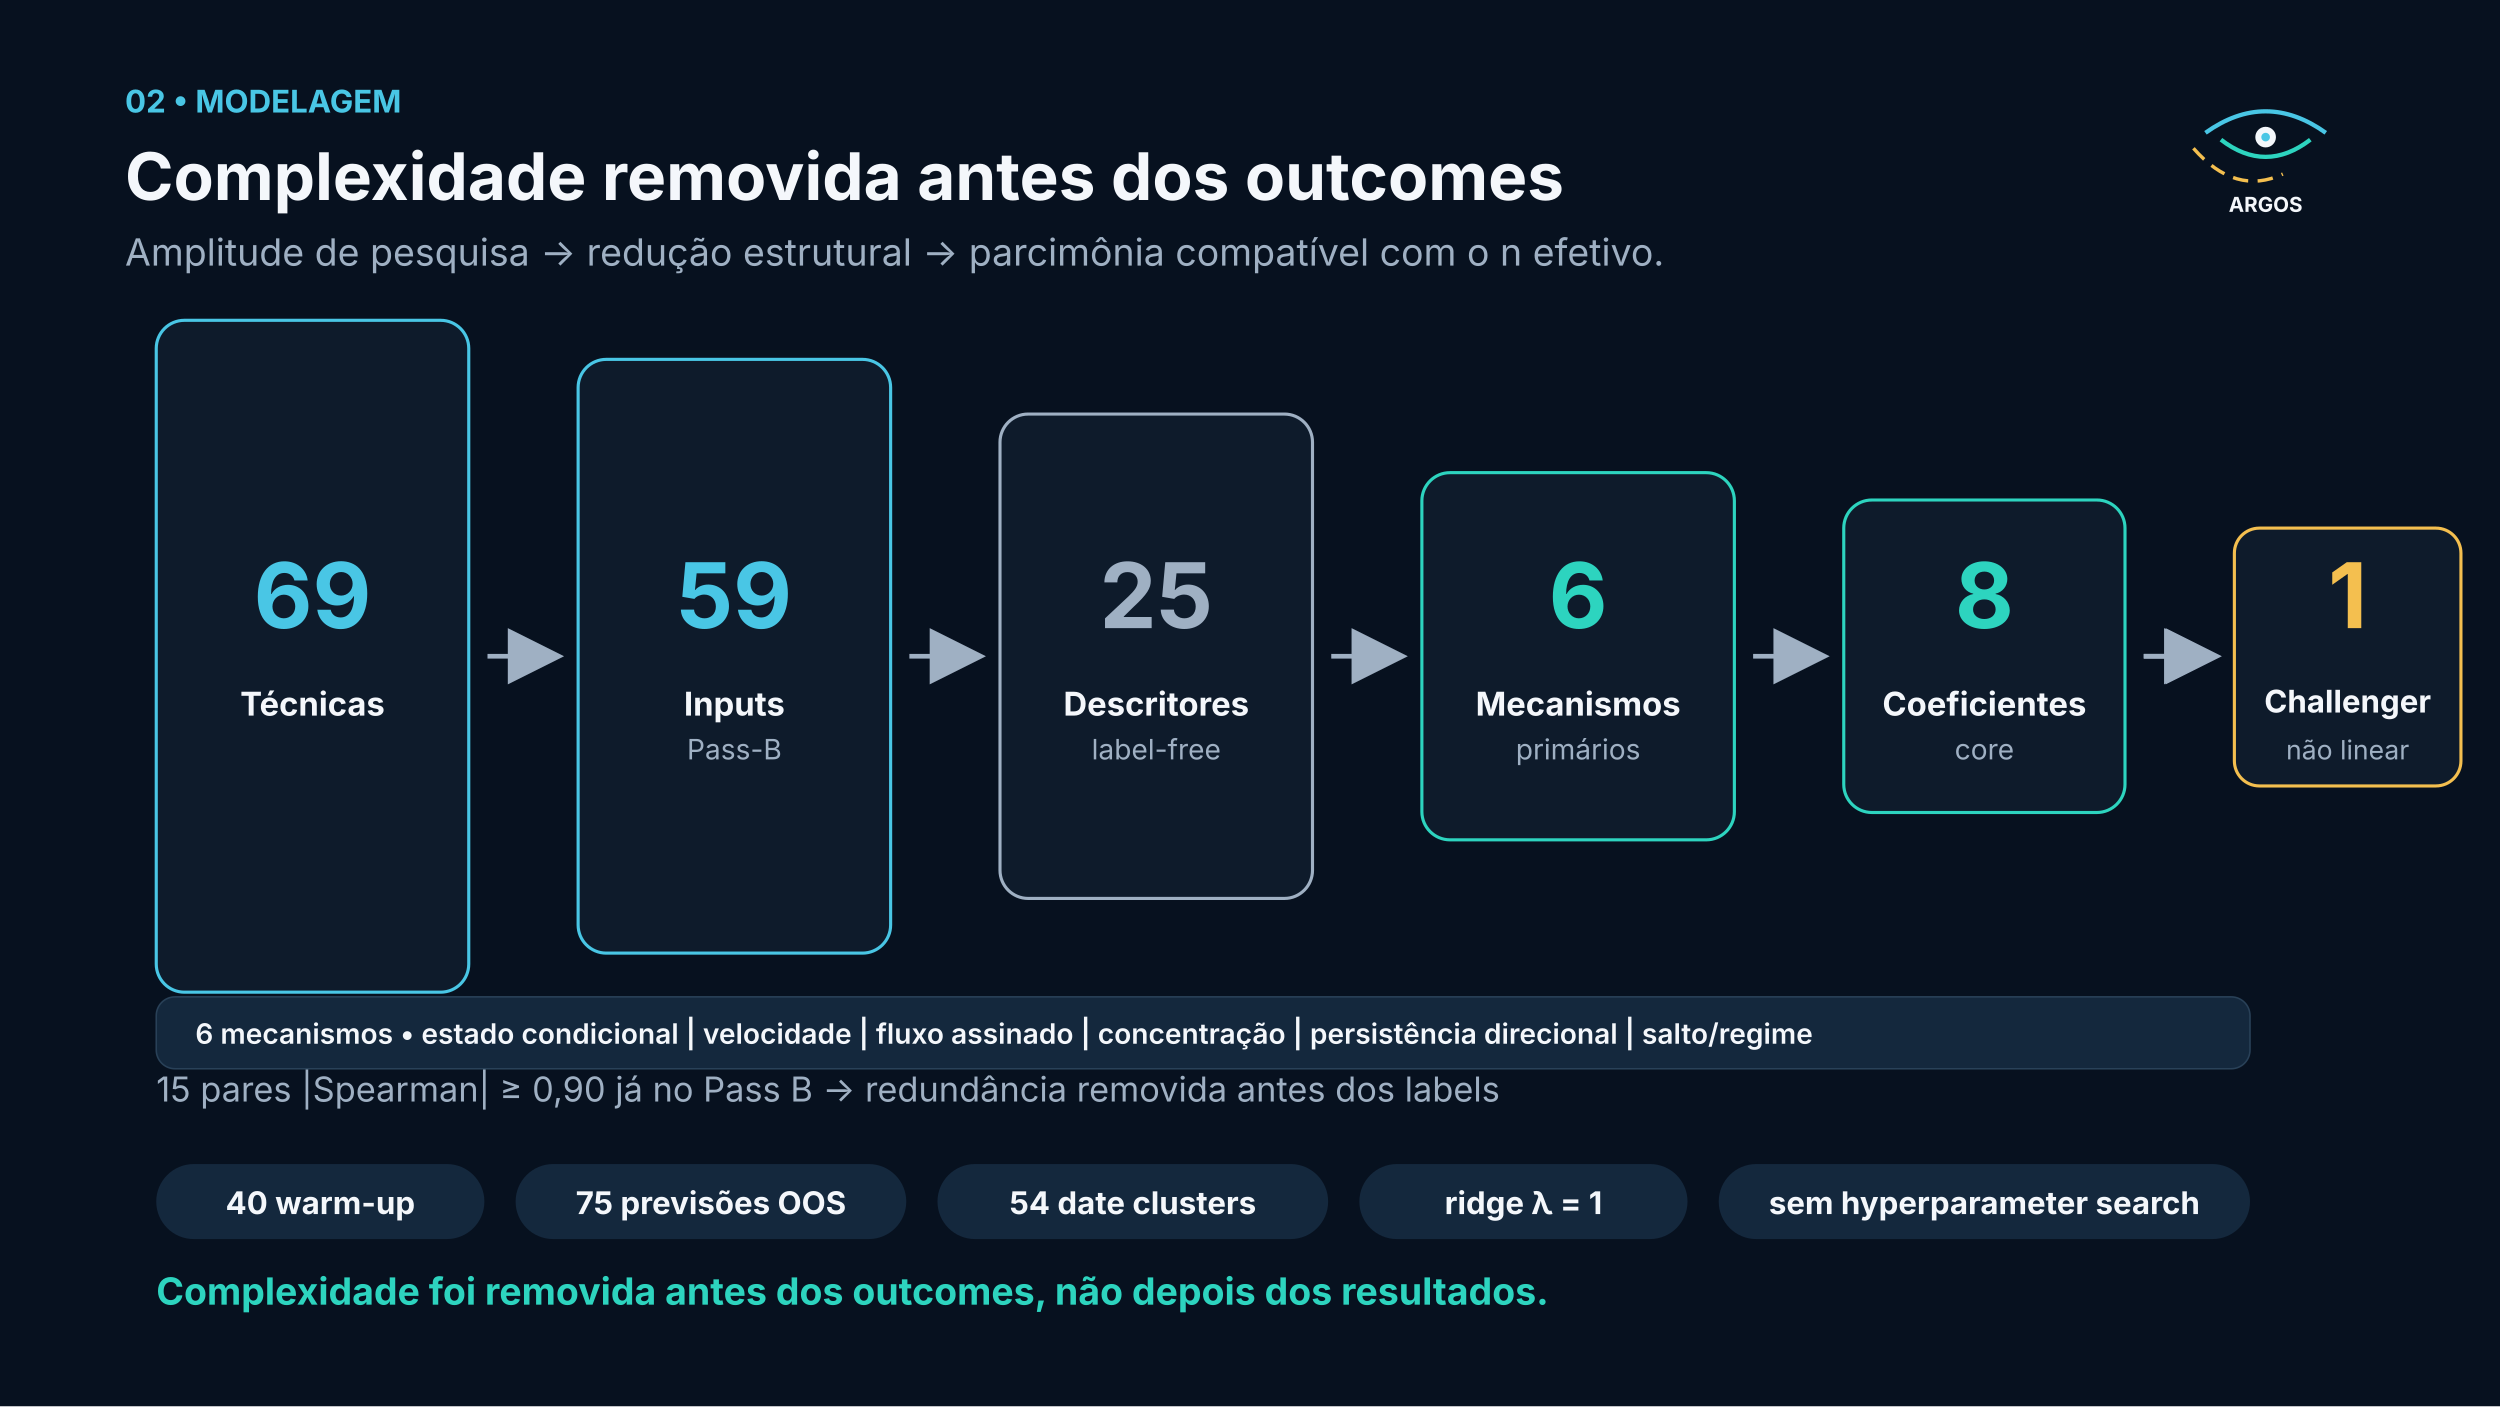
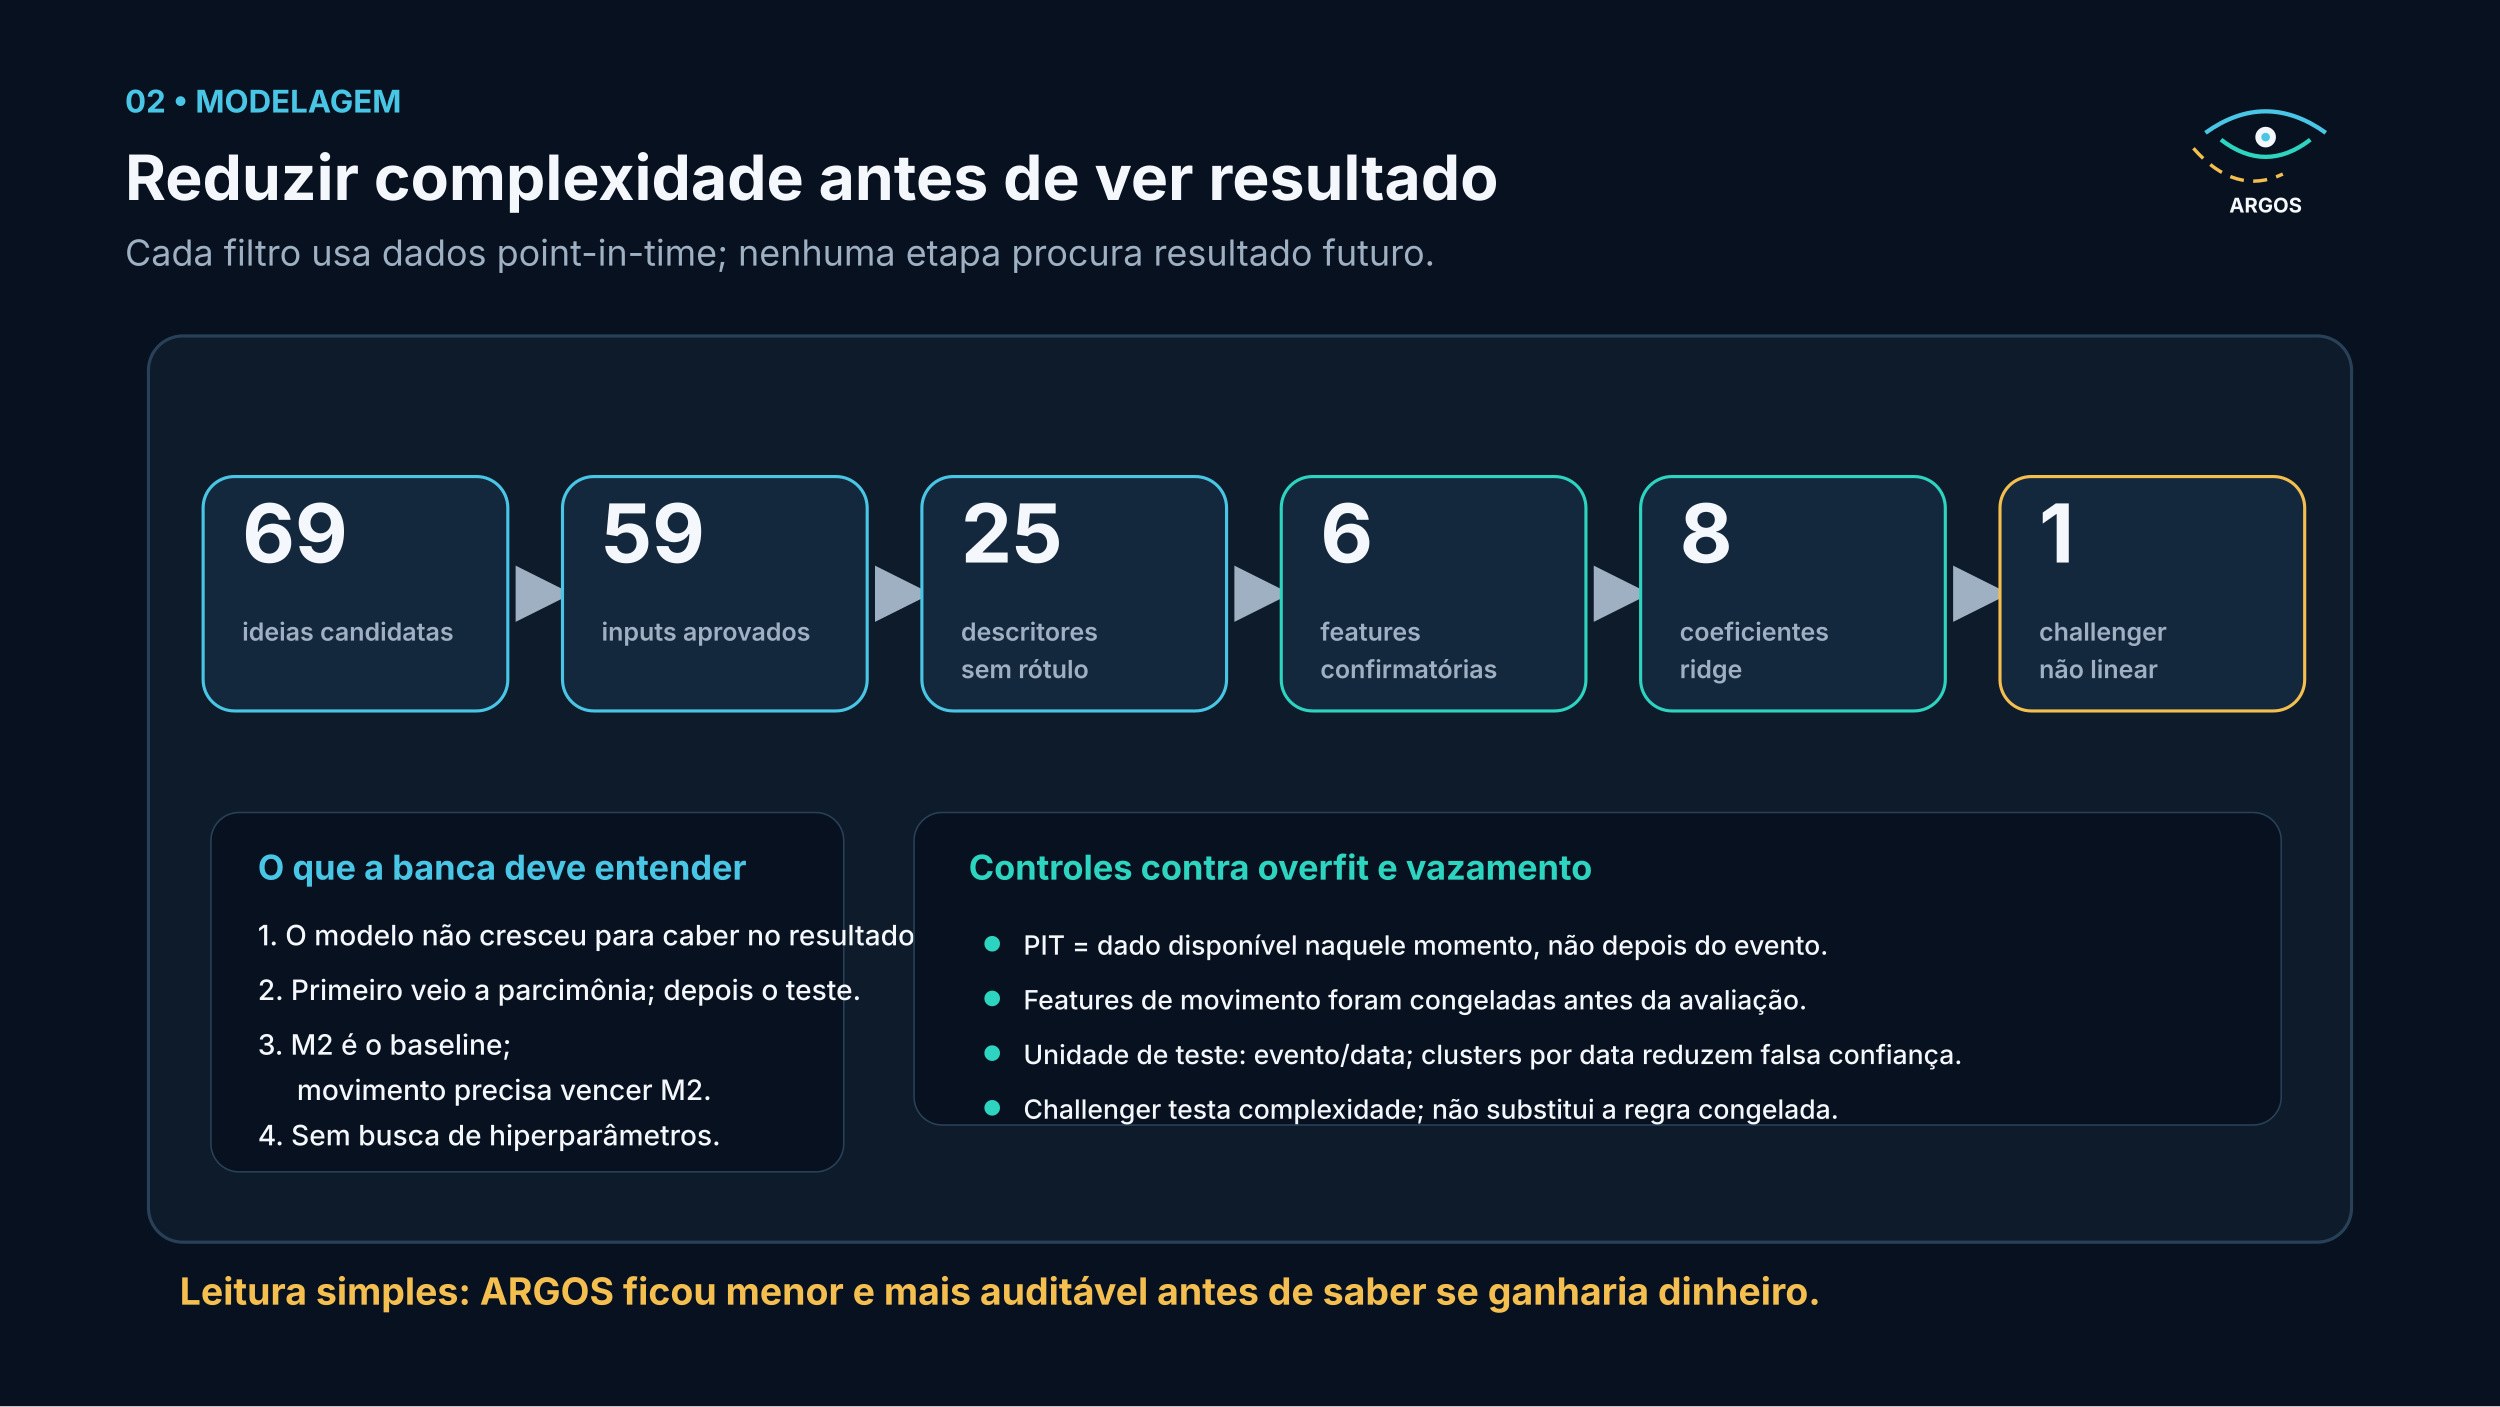
<svg xmlns="http://www.w3.org/2000/svg" width="1600" height="900" viewBox="0 0 1600 900">
  <defs>
    <marker id="arrow" markerWidth="12" markerHeight="12" refX="10" refY="6" orient="auto">
      <path d="M0,0 L12,6 L0,12 z" fill="#9FB0C3" />
    </marker>
    <marker id="arrowAmber" markerWidth="12" markerHeight="12" refX="10" refY="6" orient="auto">
      <path d="M0,0 L12,6 L0,12 z" fill="#F4BF4F" />
    </marker>
  </defs>
  <rect width="1600" height="900" fill="#07111F" />
-   <text x="80" y="72" font-family="Inter,Segoe UI,Arial,sans-serif" font-size="20" font-weight="700" fill="#49C6E5" text-anchor="start" opacity="1">02 • MODELAGEM</text>
-   <text x="80" y="128" font-family="Inter,Segoe UI,Arial,sans-serif" font-size="42" font-weight="700" fill="#F4F7FB" text-anchor="start" opacity="1">Complexidade removida antes dos outcomes</text>
-   <text x="80" y="170" font-family="Inter,Segoe UI,Arial,sans-serif" font-size="24" font-weight="400" fill="#9FB0C3" text-anchor="start" opacity="1">Amplitude de pesquisa → redução estrutural → parcimônia compatível com o n efetivo.</text>
-   <path d="M 1411.5 85 Q 1450 57.5 1488.5 85" fill="none" stroke="#49C6E5" stroke-width="2.75" opacity="1" />
-   <path d="M 1421.4 89.4 Q 1450 111.4 1478.6 89.4" fill="none" stroke="#2DD4BF" stroke-width="2.75" opacity="1" />
-   <path d="M 1403.8 94.9 Q 1430.75 125.7 1461.0 111.4" fill="none" stroke="#F4BF4F" stroke-width="2.2" opacity="1" stroke-dasharray="9.9,6.05" />
-   <circle cx="1450" cy="87.75" r="6.6" fill="#F4F7FB" stroke="none" stroke-width="0" />
-   <circle cx="1450" cy="87.75" r="2.75" fill="#49C6E5" stroke="none" stroke-width="0" />
-   <text x="1450" y="135.6" font-family="Inter,Segoe UI,Arial,sans-serif" font-size="13.2" font-weight="700" fill="#F4F7FB" text-anchor="middle" opacity="1">ARGOS</text>
-   <rect x="100" y="205.0" width="200" height="430" rx="18" fill="#0E1B2B" stroke="#49C6E5" stroke-width="2" opacity="1" />
-   <text x="200.0" y="402" font-family="Inter,Segoe UI,Arial,sans-serif" font-size="58" font-weight="700" fill="#49C6E5" text-anchor="middle" opacity="1">69</text>
-   <text x="200.0" y="458" font-family="Inter,Segoe UI,Arial,sans-serif" font-size="21" font-weight="700" fill="#F4F7FB" text-anchor="middle" opacity="1">Técnicas</text>
-   <line x1="312" y1="420" x2="355" y2="420" stroke="#9FB0C3" stroke-width="3" opacity="1" marker-end="url(#arrow)" />
-   <rect x="370" y="230.0" width="200" height="380" rx="18" fill="#0E1B2B" stroke="#49C6E5" stroke-width="2" opacity="1" />
-   <text x="470.0" y="402" font-family="Inter,Segoe UI,Arial,sans-serif" font-size="58" font-weight="700" fill="#49C6E5" text-anchor="middle" opacity="1">59</text>
-   <text x="470.0" y="458" font-family="Inter,Segoe UI,Arial,sans-serif" font-size="21" font-weight="700" fill="#F4F7FB" text-anchor="middle" opacity="1">Inputs</text>
-   <text x="470.0" y="486" font-family="Inter,Segoe UI,Arial,sans-serif" font-size="18" font-weight="400" fill="#9FB0C3" text-anchor="middle" opacity="1">Pass-B</text>
-   <line x1="582" y1="420" x2="625" y2="420" stroke="#9FB0C3" stroke-width="3" opacity="1" marker-end="url(#arrow)" />
-   <rect x="640" y="265.0" width="200" height="310" rx="18" fill="#0E1B2B" stroke="#9FB0C3" stroke-width="2" opacity="1" />
-   <text x="740.0" y="402" font-family="Inter,Segoe UI,Arial,sans-serif" font-size="58" font-weight="700" fill="#9FB0C3" text-anchor="middle" opacity="1">25</text>
-   <text x="740.0" y="458" font-family="Inter,Segoe UI,Arial,sans-serif" font-size="21" font-weight="700" fill="#F4F7FB" text-anchor="middle" opacity="1">Descritores</text>
-   <text x="740.0" y="486" font-family="Inter,Segoe UI,Arial,sans-serif" font-size="18" font-weight="400" fill="#9FB0C3" text-anchor="middle" opacity="1">label-free</text>
-   <line x1="852" y1="420" x2="895" y2="420" stroke="#9FB0C3" stroke-width="3" opacity="1" marker-end="url(#arrow)" />
-   <rect x="910" y="302.5" width="200" height="235" rx="18" fill="#0E1B2B" stroke="#2DD4BF" stroke-width="2" opacity="1" />
-   <text x="1010.0" y="402" font-family="Inter,Segoe UI,Arial,sans-serif" font-size="58" font-weight="700" fill="#2DD4BF" text-anchor="middle" opacity="1">6</text>
-   <text x="1010.0" y="458" font-family="Inter,Segoe UI,Arial,sans-serif" font-size="21" font-weight="700" fill="#F4F7FB" text-anchor="middle" opacity="1">Mecanismos</text>
-   <text x="1010.0" y="486" font-family="Inter,Segoe UI,Arial,sans-serif" font-size="18" font-weight="400" fill="#9FB0C3" text-anchor="middle" opacity="1">primários</text>
-   <line x1="1122" y1="420" x2="1165" y2="420" stroke="#9FB0C3" stroke-width="3" opacity="1" marker-end="url(#arrow)" />
-   <rect x="1180" y="320.0" width="180" height="200" rx="18" fill="#0E1B2B" stroke="#2DD4BF" stroke-width="2" opacity="1" />
-   <text x="1270.0" y="402" font-family="Inter,Segoe UI,Arial,sans-serif" font-size="58" font-weight="700" fill="#2DD4BF" text-anchor="middle" opacity="1">8</text>
-   <text x="1270.0" y="458" font-family="Inter,Segoe UI,Arial,sans-serif" font-size="21" font-weight="700" fill="#F4F7FB" text-anchor="middle" opacity="1">Coeficientes</text>
-   <text x="1270.0" y="486" font-family="Inter,Segoe UI,Arial,sans-serif" font-size="18" font-weight="400" fill="#9FB0C3" text-anchor="middle" opacity="1">core</text>
-   <line x1="1372" y1="420" x2="1415" y2="420" stroke="#9FB0C3" stroke-width="3" opacity="1" marker-end="url(#arrow)" />
-   <rect x="1430" y="337.5" width="180" height="165" rx="18" fill="#0E1B2B" stroke="#F4BF4F" stroke-width="2" opacity="1" />
-   <text x="1520.0" y="402" font-family="Inter,Segoe UI,Arial,sans-serif" font-size="58" font-weight="700" fill="#F4BF4F" text-anchor="middle" opacity="1">1</text>
-   <text x="1520.0" y="458" font-family="Inter,Segoe UI,Arial,sans-serif" font-size="21" font-weight="700" fill="#F4F7FB" text-anchor="middle" opacity="1">Challenger</text>
-   <text x="1520.0" y="486" font-family="Inter,Segoe UI,Arial,sans-serif" font-size="18" font-weight="400" fill="#9FB0C3" text-anchor="middle" opacity="1">não linear</text>
-   <text x="100" y="705" font-family="Inter,Segoe UI,Arial,sans-serif" font-size="22" font-weight="400" fill="#9FB0C3" text-anchor="start" opacity="1">15 pares |Spearman| ≥ 0,90 já no Pass B → redundância removida antes dos labels</text>
-   <rect x="100" y="745" width="210" height="48" rx="24" fill="#14283D" stroke="none" stroke-width="0" opacity="1" />
-   <text x="205.0" y="777" font-family="Inter,Segoe UI,Arial,sans-serif" font-size="20" font-weight="700" fill="#F4F7FB" text-anchor="middle" opacity="1">40 warm-up</text>
-   <rect x="330" y="745" width="250" height="48" rx="24" fill="#14283D" stroke="none" stroke-width="0" opacity="1" />
-   <text x="455.0" y="777" font-family="Inter,Segoe UI,Arial,sans-serif" font-size="20" font-weight="700" fill="#F4F7FB" text-anchor="middle" opacity="1">75 previsões OOS</text>
-   <rect x="600" y="745" width="250" height="48" rx="24" fill="#14283D" stroke="none" stroke-width="0" opacity="1" />
-   <text x="725.0" y="777" font-family="Inter,Segoe UI,Arial,sans-serif" font-size="20" font-weight="700" fill="#F4F7FB" text-anchor="middle" opacity="1">54 date clusters</text>
-   <rect x="870" y="745" width="210" height="48" rx="24" fill="#14283D" stroke="none" stroke-width="0" opacity="1" />
-   <text x="975.0" y="777" font-family="Inter,Segoe UI,Arial,sans-serif" font-size="20" font-weight="700" fill="#F4F7FB" text-anchor="middle" opacity="1">ridge λ = 1</text>
-   <rect x="1100" y="745" width="340" height="48" rx="24" fill="#14283D" stroke="none" stroke-width="0" opacity="1" />
-   <text x="1270.0" y="777" font-family="Inter,Segoe UI,Arial,sans-serif" font-size="20" font-weight="700" fill="#F4F7FB" text-anchor="middle" opacity="1">sem hyperparameter search</text>
-   <text x="100" y="835" font-family="Inter,Segoe UI,Arial,sans-serif" font-size="24" font-weight="700" fill="#2DD4BF" text-anchor="start" opacity="1">Complexidade foi removida antes dos outcomes, não depois dos resultados.</text>
-   <rect x="100" y="638" width="1340" height="46" rx="12" fill="#14283D" stroke="#294158" stroke-width="1" opacity="1" />
-   <text x="125" y="668" font-family="Inter,Segoe UI,Arial,sans-serif" font-size="18" font-weight="600" fill="#F4F7FB" text-anchor="start">6 mecanismos • estado condicional | velocidade | fluxo assinado | concentração | persistência direcional | salto/regime</text>
-   <rect x="1405" y="305" width="195" height="225" rx="0" fill="#07111F" stroke="none" stroke-width="0" />
-   <line x1="1372" y1="420" x2="1416" y2="420" stroke="#9FB0C3" stroke-width="3" marker-end="url(#arrow)" />
-   <rect x="1430" y="338" width="145" height="165" rx="16" fill="#0E1B2B" stroke="#F4BF4F" stroke-width="2" />
-   <text x="1502.5" y="402" font-family="Inter,Segoe UI,Arial,sans-serif" font-size="58" font-weight="700" fill="#F4BF4F" text-anchor="middle">1</text>
-   <text x="1502.5" y="456" font-family="Inter,Segoe UI,Arial,sans-serif" font-size="20" font-weight="700" fill="#F4F7FB" text-anchor="middle">Challenger</text>
-   <text x="1502.5" y="486" font-family="Inter,Segoe UI,Arial,sans-serif" font-size="17" font-weight="400" fill="#9FB0C3" text-anchor="middle">não linear</text>
+   <text x="80" y="72" font-family="Inter,Segoe UI,Arial,sans-serif" font-size="20" font-weight="700" fill="#49C6E5" text-anchor="start">02 • MODELAGEM</text>
+   <text x="80" y="128" font-family="Inter,Segoe UI,Arial,sans-serif" font-size="40" font-weight="700" fill="#F4F7FB" text-anchor="start">Reduzir complexidade antes de ver resultado</text>
+   <text x="80" y="170" font-family="Inter,Segoe UI,Arial,sans-serif" font-size="23" font-weight="400" fill="#9FB0C3" text-anchor="start">Cada filtro usa dados point-in-time; nenhuma etapa procura resultado futuro.</text>
+   <path d="M 1411.5 85 Q 1450 57.5 1488.5 85" fill="none" stroke="#49C6E5" stroke-width="2.75" />
+   <path d="M 1421.4 89.4 Q 1450 111.4 1478.6 89.4" fill="none" stroke="#2DD4BF" stroke-width="2.75" />
+   <path d="M 1403.8 94.9 Q 1430.75 125.7 1461.0 111.4" fill="none" stroke="#F4BF4F" stroke-width="2.2" stroke-dasharray="9,6" />
+   <circle cx="1450" cy="87.75" r="6.6" fill="#F4F7FB" />
+   <circle cx="1450" cy="87.75" r="2.75" fill="#49C6E5" />
+   <text x="1450" y="136" font-family="Inter,Segoe UI,Arial,sans-serif" font-size="13" font-weight="700" fill="#F4F7FB" text-anchor="middle">ARGOS</text>
+   <rect x="95" y="215" width="1410" height="580" rx="22" fill="#0E1B2B" stroke="#294158" stroke-width="2" />
+   <rect x="130" y="305" width="195" height="150" rx="20" fill="#14283D" stroke="#49C6E5" stroke-width="2" />
+   <text x="155" y="360" font-family="Inter,Segoe UI,Arial,sans-serif" font-size="52" font-weight="700" fill="#F4F7FB" text-anchor="start">69</text>
+   <text x="155" y="410" font-family="Inter,Segoe UI,Arial,sans-serif" font-size="16" font-weight="600" fill="#9FB0C3" text-anchor="start">ideias candidatas</text>
+   <line x1="335" y1="380" x2="360" y2="380" stroke="#9FB0C3" stroke-width="3" marker-end="url(#arrow)" />
+   <rect x="360" y="305" width="195" height="150" rx="20" fill="#14283D" stroke="#49C6E5" stroke-width="2" />
+   <text x="385" y="360" font-family="Inter,Segoe UI,Arial,sans-serif" font-size="52" font-weight="700" fill="#F4F7FB" text-anchor="start">59</text>
+   <text x="385" y="410" font-family="Inter,Segoe UI,Arial,sans-serif" font-size="16" font-weight="600" fill="#9FB0C3" text-anchor="start">inputs aprovados</text>
+   <line x1="565" y1="380" x2="590" y2="380" stroke="#9FB0C3" stroke-width="3" marker-end="url(#arrow)" />
+   <rect x="590" y="305" width="195" height="150" rx="20" fill="#14283D" stroke="#49C6E5" stroke-width="2" />
+   <text x="615" y="360" font-family="Inter,Segoe UI,Arial,sans-serif" font-size="52" font-weight="700" fill="#F4F7FB" text-anchor="start">25</text>
+   <text x="615" y="410" font-family="Inter,Segoe UI,Arial,sans-serif" font-size="16" font-weight="600" fill="#9FB0C3" text-anchor="start">descritores</text>
+   <text x="615" y="434" font-family="Inter,Segoe UI,Arial,sans-serif" font-size="16" font-weight="600" fill="#9FB0C3" text-anchor="start">sem rótulo</text>
+   <line x1="795" y1="380" x2="820" y2="380" stroke="#9FB0C3" stroke-width="3" marker-end="url(#arrow)" />
+   <rect x="820" y="305" width="195" height="150" rx="20" fill="#14283D" stroke="#2DD4BF" stroke-width="2" />
+   <text x="845" y="360" font-family="Inter,Segoe UI,Arial,sans-serif" font-size="52" font-weight="700" fill="#F4F7FB" text-anchor="start">6</text>
+   <text x="845" y="410" font-family="Inter,Segoe UI,Arial,sans-serif" font-size="16" font-weight="600" fill="#9FB0C3" text-anchor="start">features</text>
+   <text x="845" y="434" font-family="Inter,Segoe UI,Arial,sans-serif" font-size="16" font-weight="600" fill="#9FB0C3" text-anchor="start">confirmatórias</text>
+   <line x1="1025" y1="380" x2="1050" y2="380" stroke="#9FB0C3" stroke-width="3" marker-end="url(#arrow)" />
+   <rect x="1050" y="305" width="195" height="150" rx="20" fill="#14283D" stroke="#2DD4BF" stroke-width="2" />
+   <text x="1075" y="360" font-family="Inter,Segoe UI,Arial,sans-serif" font-size="52" font-weight="700" fill="#F4F7FB" text-anchor="start">8</text>
+   <text x="1075" y="410" font-family="Inter,Segoe UI,Arial,sans-serif" font-size="16" font-weight="600" fill="#9FB0C3" text-anchor="start">coeficientes</text>
+   <text x="1075" y="434" font-family="Inter,Segoe UI,Arial,sans-serif" font-size="16" font-weight="600" fill="#9FB0C3" text-anchor="start">ridge</text>
+   <line x1="1255" y1="380" x2="1280" y2="380" stroke="#9FB0C3" stroke-width="3" marker-end="url(#arrow)" />
+   <rect x="1280" y="305" width="195" height="150" rx="20" fill="#14283D" stroke="#F4BF4F" stroke-width="2" />
+   <text x="1305" y="360" font-family="Inter,Segoe UI,Arial,sans-serif" font-size="52" font-weight="700" fill="#F4F7FB" text-anchor="start">1</text>
+   <text x="1305" y="410" font-family="Inter,Segoe UI,Arial,sans-serif" font-size="16" font-weight="600" fill="#9FB0C3" text-anchor="start">challenger</text>
+   <text x="1305" y="434" font-family="Inter,Segoe UI,Arial,sans-serif" font-size="16" font-weight="600" fill="#9FB0C3" text-anchor="start">não linear</text>
+   <rect x="135" y="520" width="405" height="230" rx="18" fill="#07111F" stroke="#294158" stroke-width="1" />
+   <text x="165" y="563" font-family="Inter,Segoe UI,Arial,sans-serif" font-size="22" font-weight="700" fill="#49C6E5" text-anchor="start">O que a banca deve entender</text>
+   <text x="165" y="605" font-family="Inter,Segoe UI,Arial,sans-serif" font-size="18" font-weight="500" fill="#F4F7FB" text-anchor="start">1. O modelo não cresceu para caber no resultado.</text>
+   <text x="165" y="640" font-family="Inter,Segoe UI,Arial,sans-serif" font-size="18" font-weight="500" fill="#F4F7FB" text-anchor="start">2. Primeiro veio a parcimônia; depois o teste.</text>
+   <text x="165" y="675" font-family="Inter,Segoe UI,Arial,sans-serif" font-size="18" font-weight="500" fill="#F4F7FB" text-anchor="start">3. M2 é o baseline;</text>
+   <text x="190" y="704" font-family="Inter,Segoe UI,Arial,sans-serif" font-size="18" font-weight="500" fill="#F4F7FB" text-anchor="start">movimento precisa vencer M2.</text>
+   <text x="165" y="733" font-family="Inter,Segoe UI,Arial,sans-serif" font-size="18" font-weight="500" fill="#F4F7FB" text-anchor="start">4. Sem busca de hiperparâmetros.</text>
+   <rect x="585" y="520" width="875" height="200" rx="18" fill="#07111F" stroke="#294158" stroke-width="1" />
+   <text x="620" y="563" font-family="Inter,Segoe UI,Arial,sans-serif" font-size="22" font-weight="700" fill="#2DD4BF" text-anchor="start">Controles contra overfit e vazamento</text>
+   <circle cx="635" cy="604" r="5" fill="#2DD4BF" />
+   <text x="655" y="611" font-family="Inter,Segoe UI,Arial,sans-serif" font-size="17" font-weight="500" fill="#F4F7FB" text-anchor="start">PIT = dado disponível naquele momento, não depois do evento.</text>
+   <circle cx="635" cy="639" r="5" fill="#2DD4BF" />
+   <text x="655" y="646" font-family="Inter,Segoe UI,Arial,sans-serif" font-size="17" font-weight="500" fill="#F4F7FB" text-anchor="start">Features de movimento foram congeladas antes da avaliação.</text>
+   <circle cx="635" cy="674" r="5" fill="#2DD4BF" />
+   <text x="655" y="681" font-family="Inter,Segoe UI,Arial,sans-serif" font-size="17" font-weight="500" fill="#F4F7FB" text-anchor="start">Unidade de teste: evento/data; clusters por data reduzem falsa confiança.</text>
+   <circle cx="635" cy="709" r="5" fill="#2DD4BF" />
+   <text x="655" y="716" font-family="Inter,Segoe UI,Arial,sans-serif" font-size="17" font-weight="500" fill="#F4F7FB" text-anchor="start">Challenger testa complexidade; não substitui a regra congelada.</text>
+   <text x="115" y="835" font-family="Inter,Segoe UI,Arial,sans-serif" font-size="24" font-weight="700" fill="#F4BF4F" text-anchor="start">Leitura simples: ARGOS ficou menor e mais auditável antes de saber se ganharia dinheiro.</text>
</svg>
